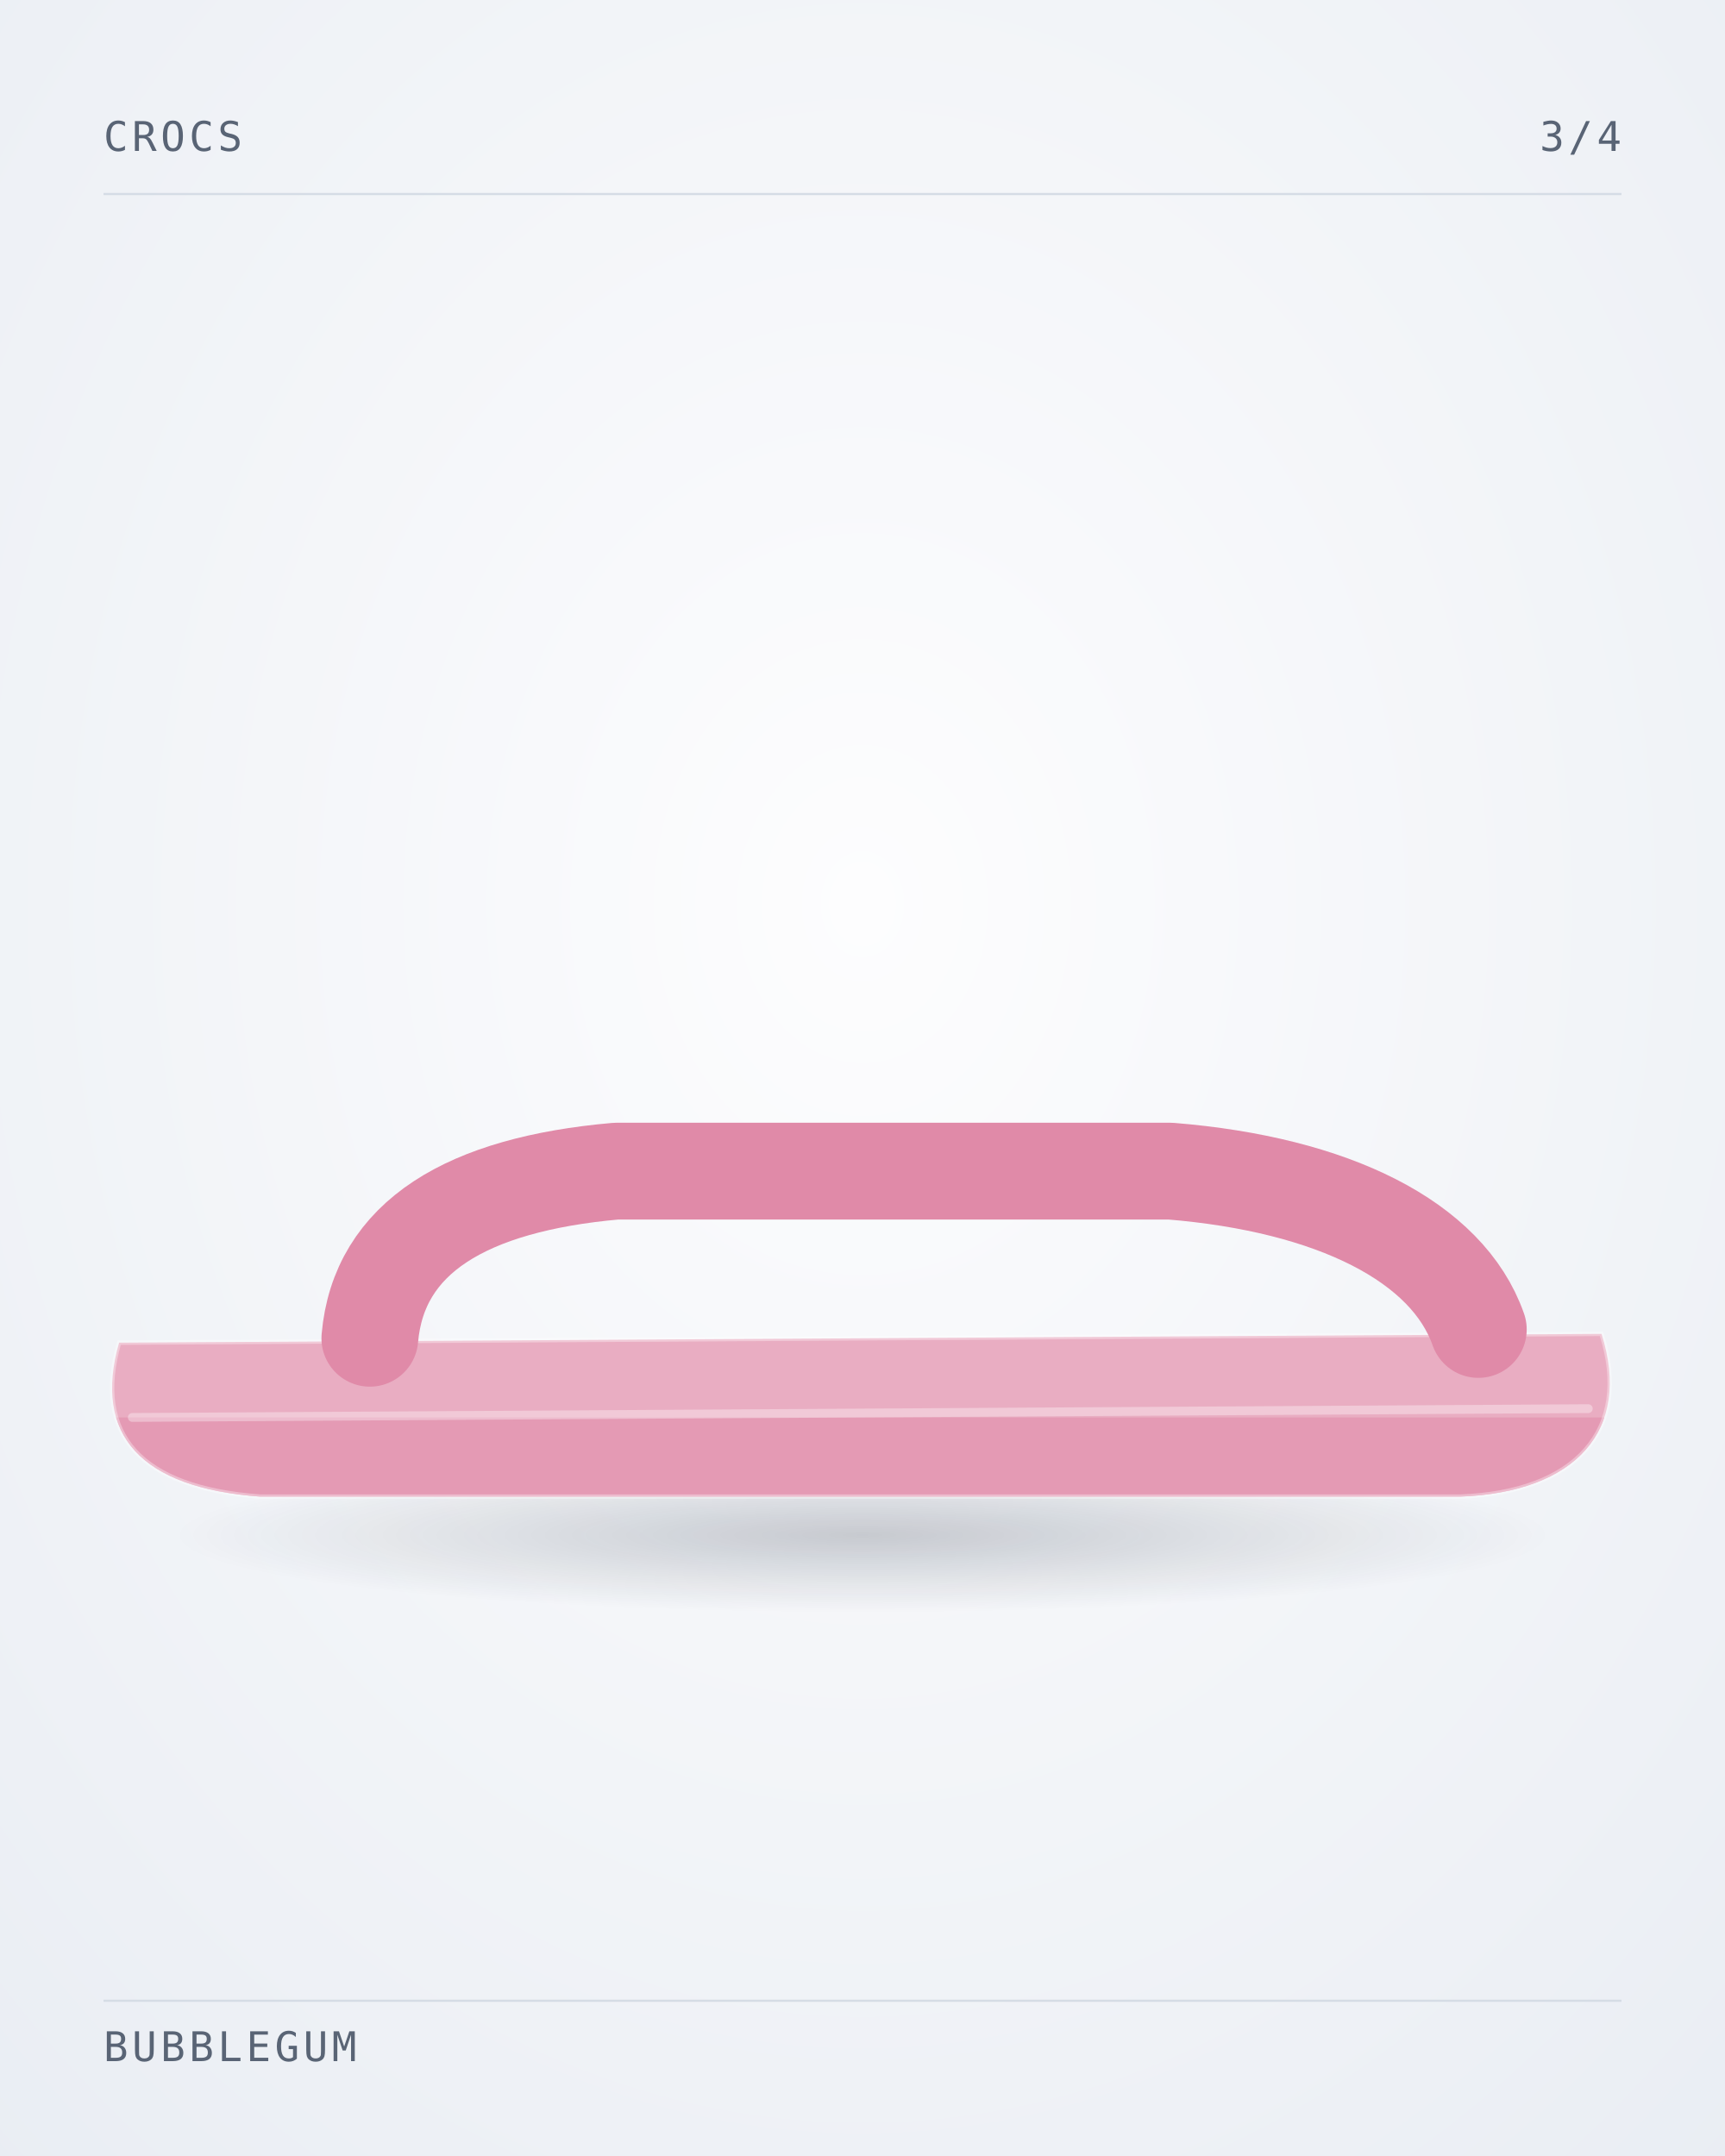
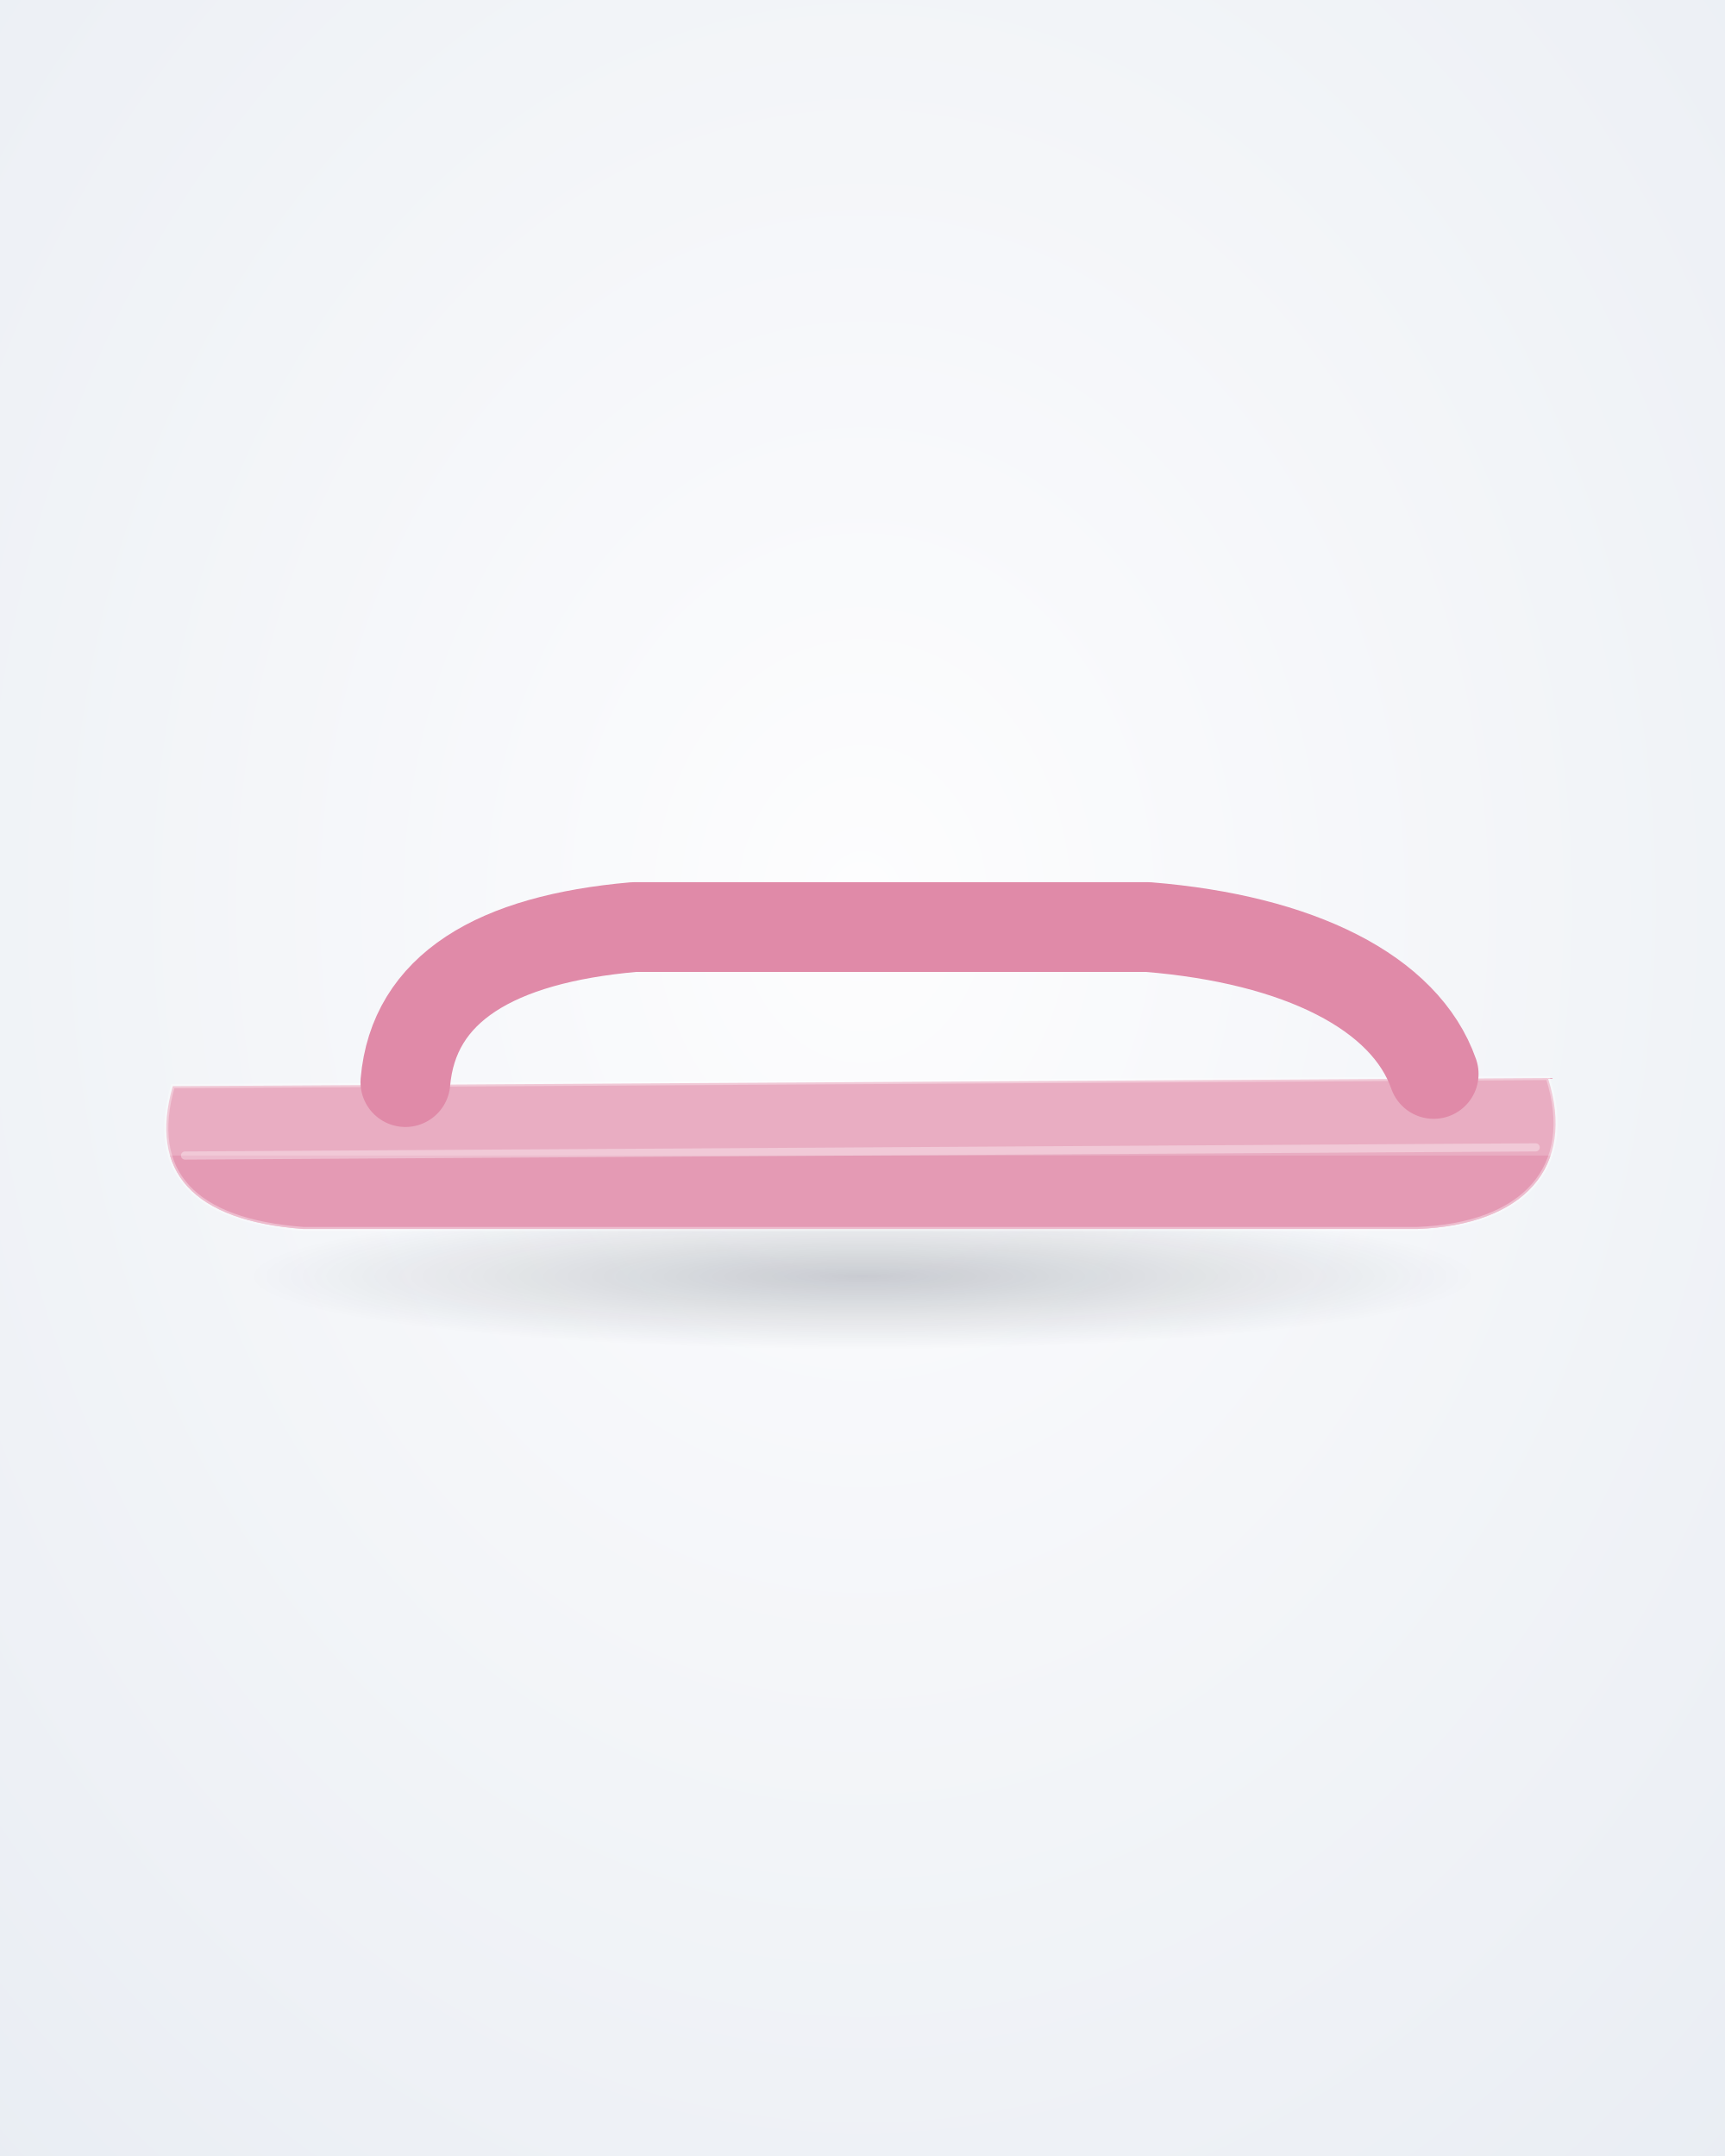
<svg xmlns="http://www.w3.org/2000/svg" viewBox="0 0 800 1000" width="800" height="1000" role="img">
  <defs>
    <radialGradient id="bg" cx="0.5" cy="0.42" r="0.78">
      <stop offset="0" stop-color="#fdfdfe" />
      <stop offset="1" stop-color="#e9edf3" />
    </radialGradient>
    <radialGradient id="contact" cx="0.5" cy="0.5" r="0.5">
      <stop offset="0" stop-color="#0a1526" stop-opacity="0.20" />
      <stop offset="1" stop-color="#0a1526" stop-opacity="0" />
    </radialGradient>
  </defs>
  <rect width="800" height="1000" fill="url(#bg)" />
-   <ellipse cx="400" cy="712" rx="322" ry="36" fill="url(#contact)" />
-   <g transform="translate(12.4 380.0) scale(1.02)">
+   <ellipse cx="400" cy="592" rx="288" ry="34" fill="url(#contact)" />
+   <g transform="translate(40.4 278.6) scale(0.9462)">
    <defs>
      <clipPath id="sole-crocskidsclog">
        <path d="M42 238 L716 234 C730 278 704 306 652 308 L106 308 C52 304 30 280 42 238 Z" />
      </clipPath>
    </defs>
    <path d="M42 238 L716 234 C730 278 704 306 652 308 L106 308 C52 304 30 280 42 238 Z" fill="#e9adc2" />
    <rect x="-40" y="272" width="840" height="80" fill="#e49ab4" clip-path="url(#sole-crocskidsclog)" />
    <path d="M42 238 L716 234 C730 278 704 306 652 308 L106 308 C52 304 30 280 42 238 Z" fill="none" stroke="rgba(255,255,255,0.34)" stroke-width="2" />
    <path d="M156 236 C160 190 200 166 268 160 L520 160 C594 166 646 192 660 232" fill="none" stroke="#e08aa8" stroke-width="44" stroke-linecap="round" stroke-linejoin="round" />
    <path d="M48 272 L710 268" fill="none" stroke="rgba(255,255,255,0.34)" stroke-width="4" stroke-linecap="round" />
  </g>
-   <g font-family="ui-monospace, SFMono-Regular, Menlo, monospace" font-size="19" letter-spacing="1.8" fill="#596475">
-     <text x="48" y="70">CROCS</text>
-     <text x="752" y="70" text-anchor="end">3/4</text>
-     <text x="48" y="956">BUBBLEGUM</text>
-   </g>
-   <line x1="48" y1="90" x2="752" y2="90" stroke="#d5dce5" stroke-width="1" />
-   <line x1="48" y1="928" x2="752" y2="928" stroke="#d5dce5" stroke-width="1" />
</svg>
